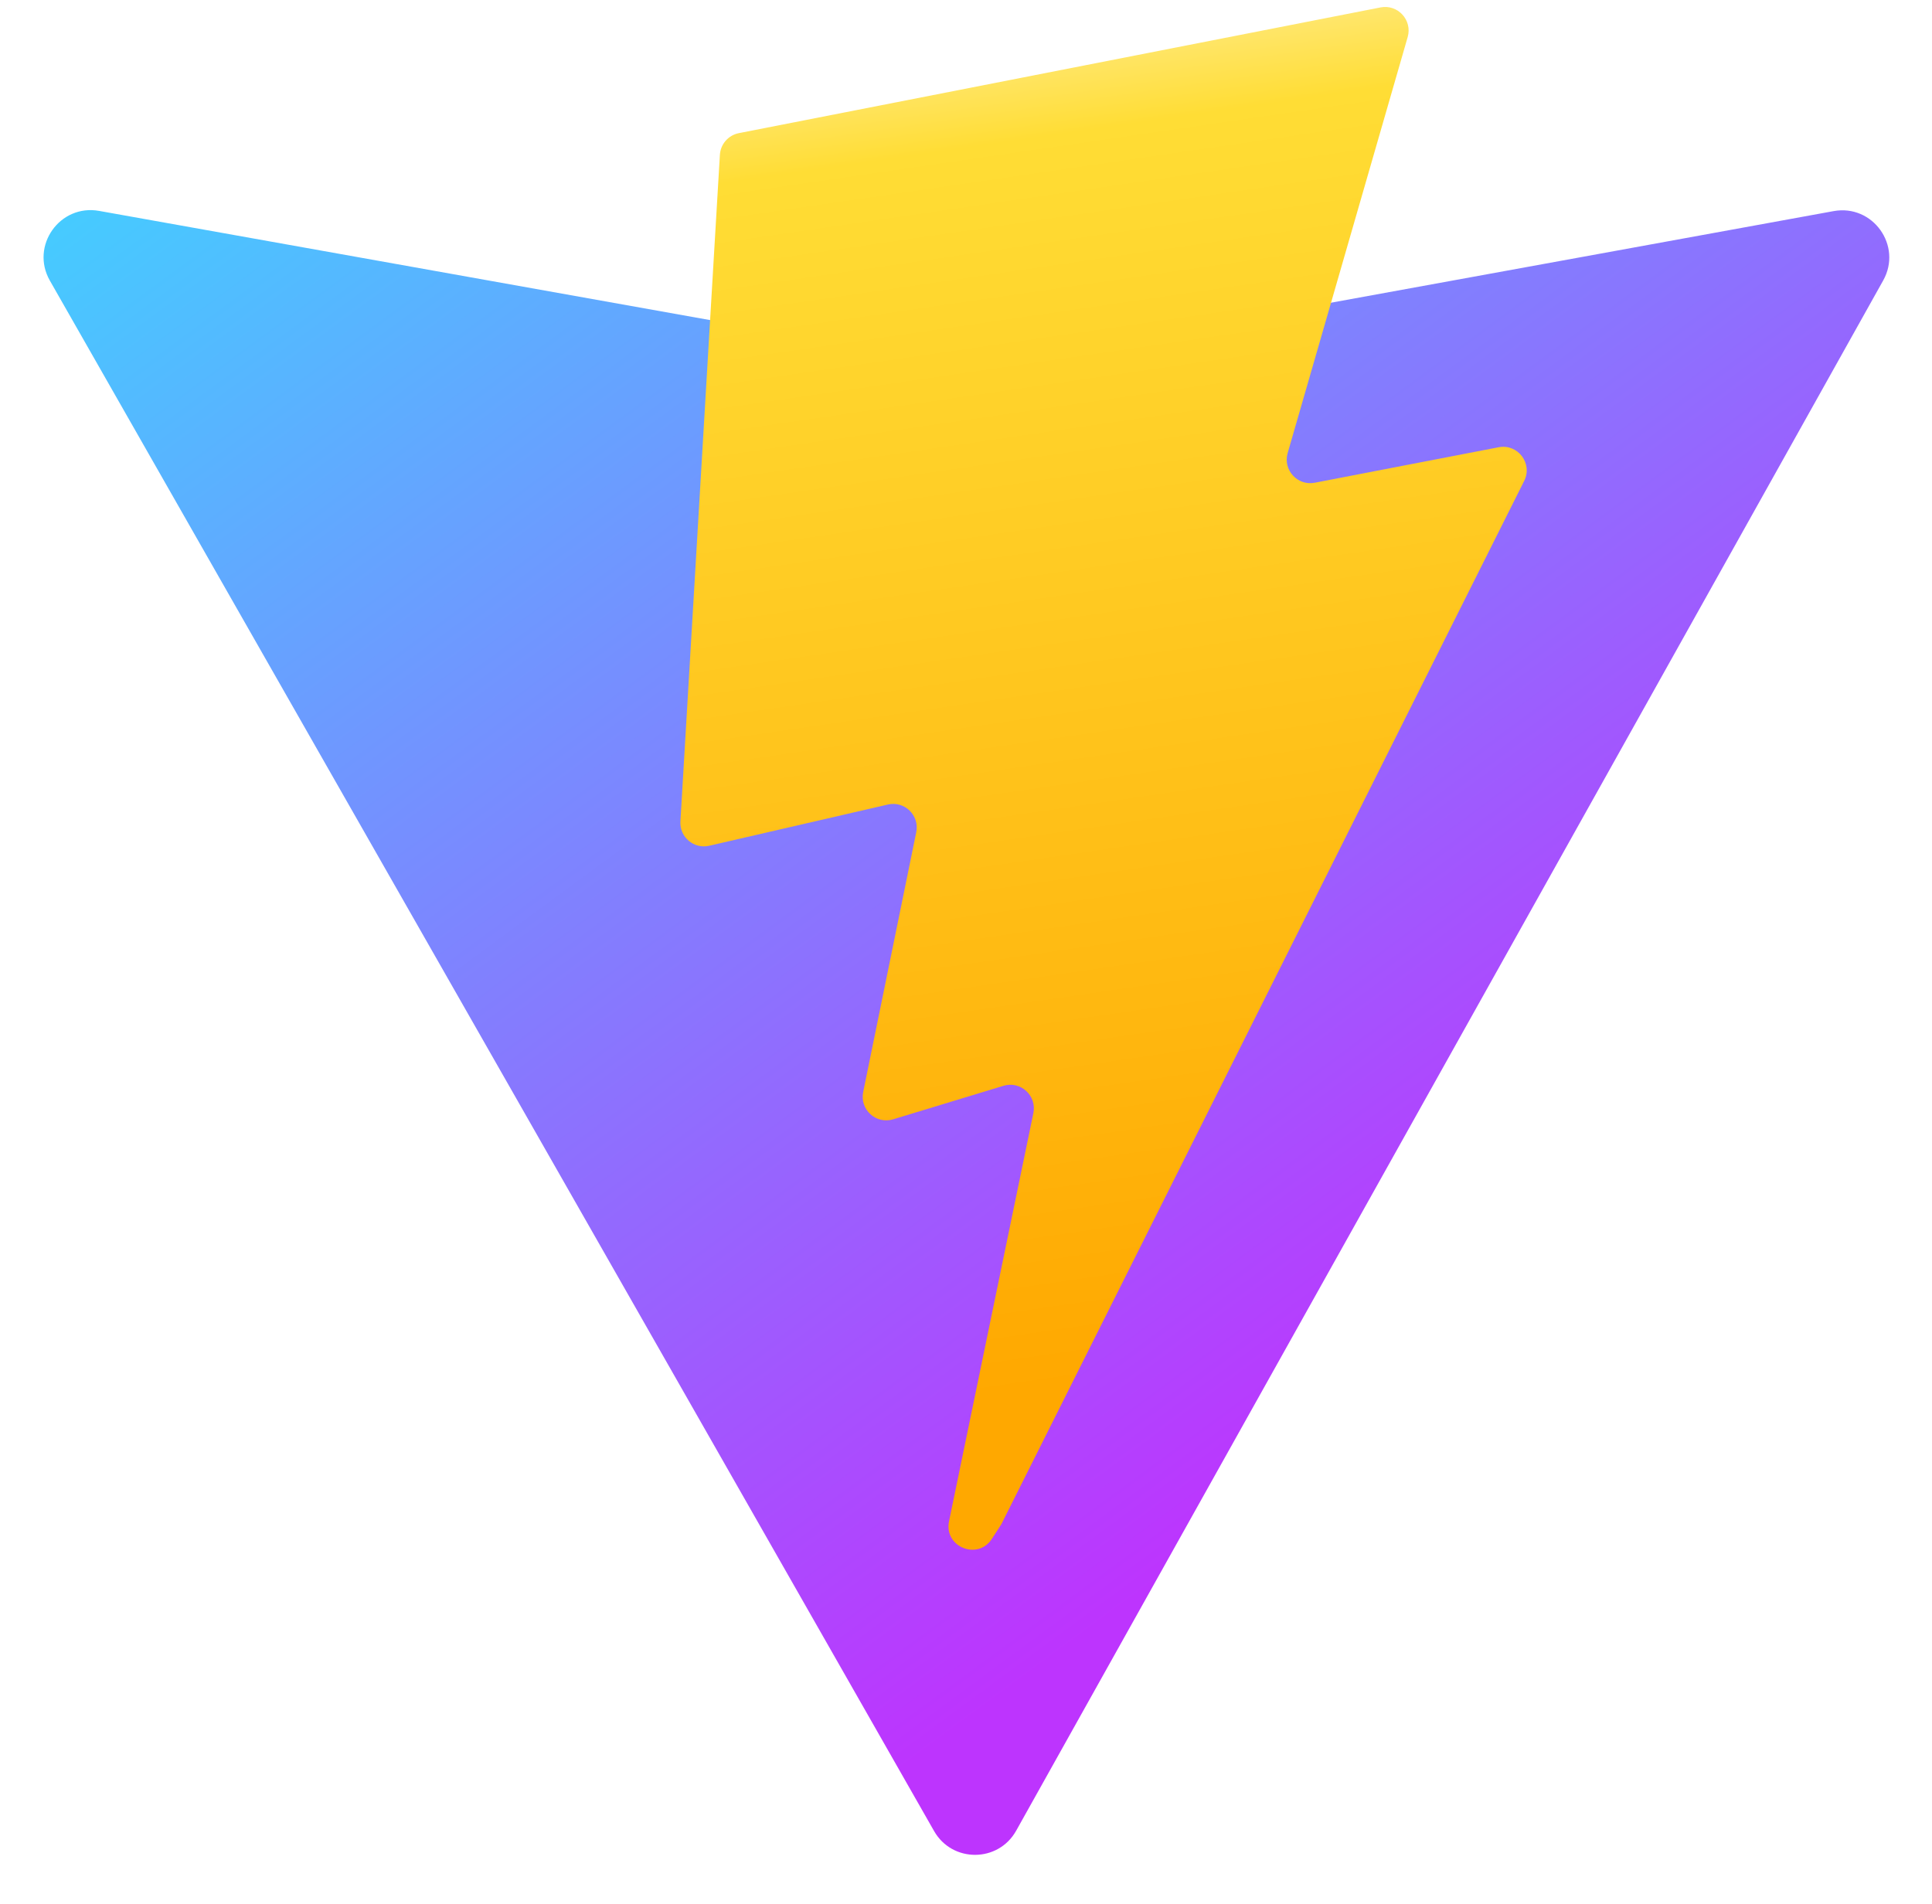
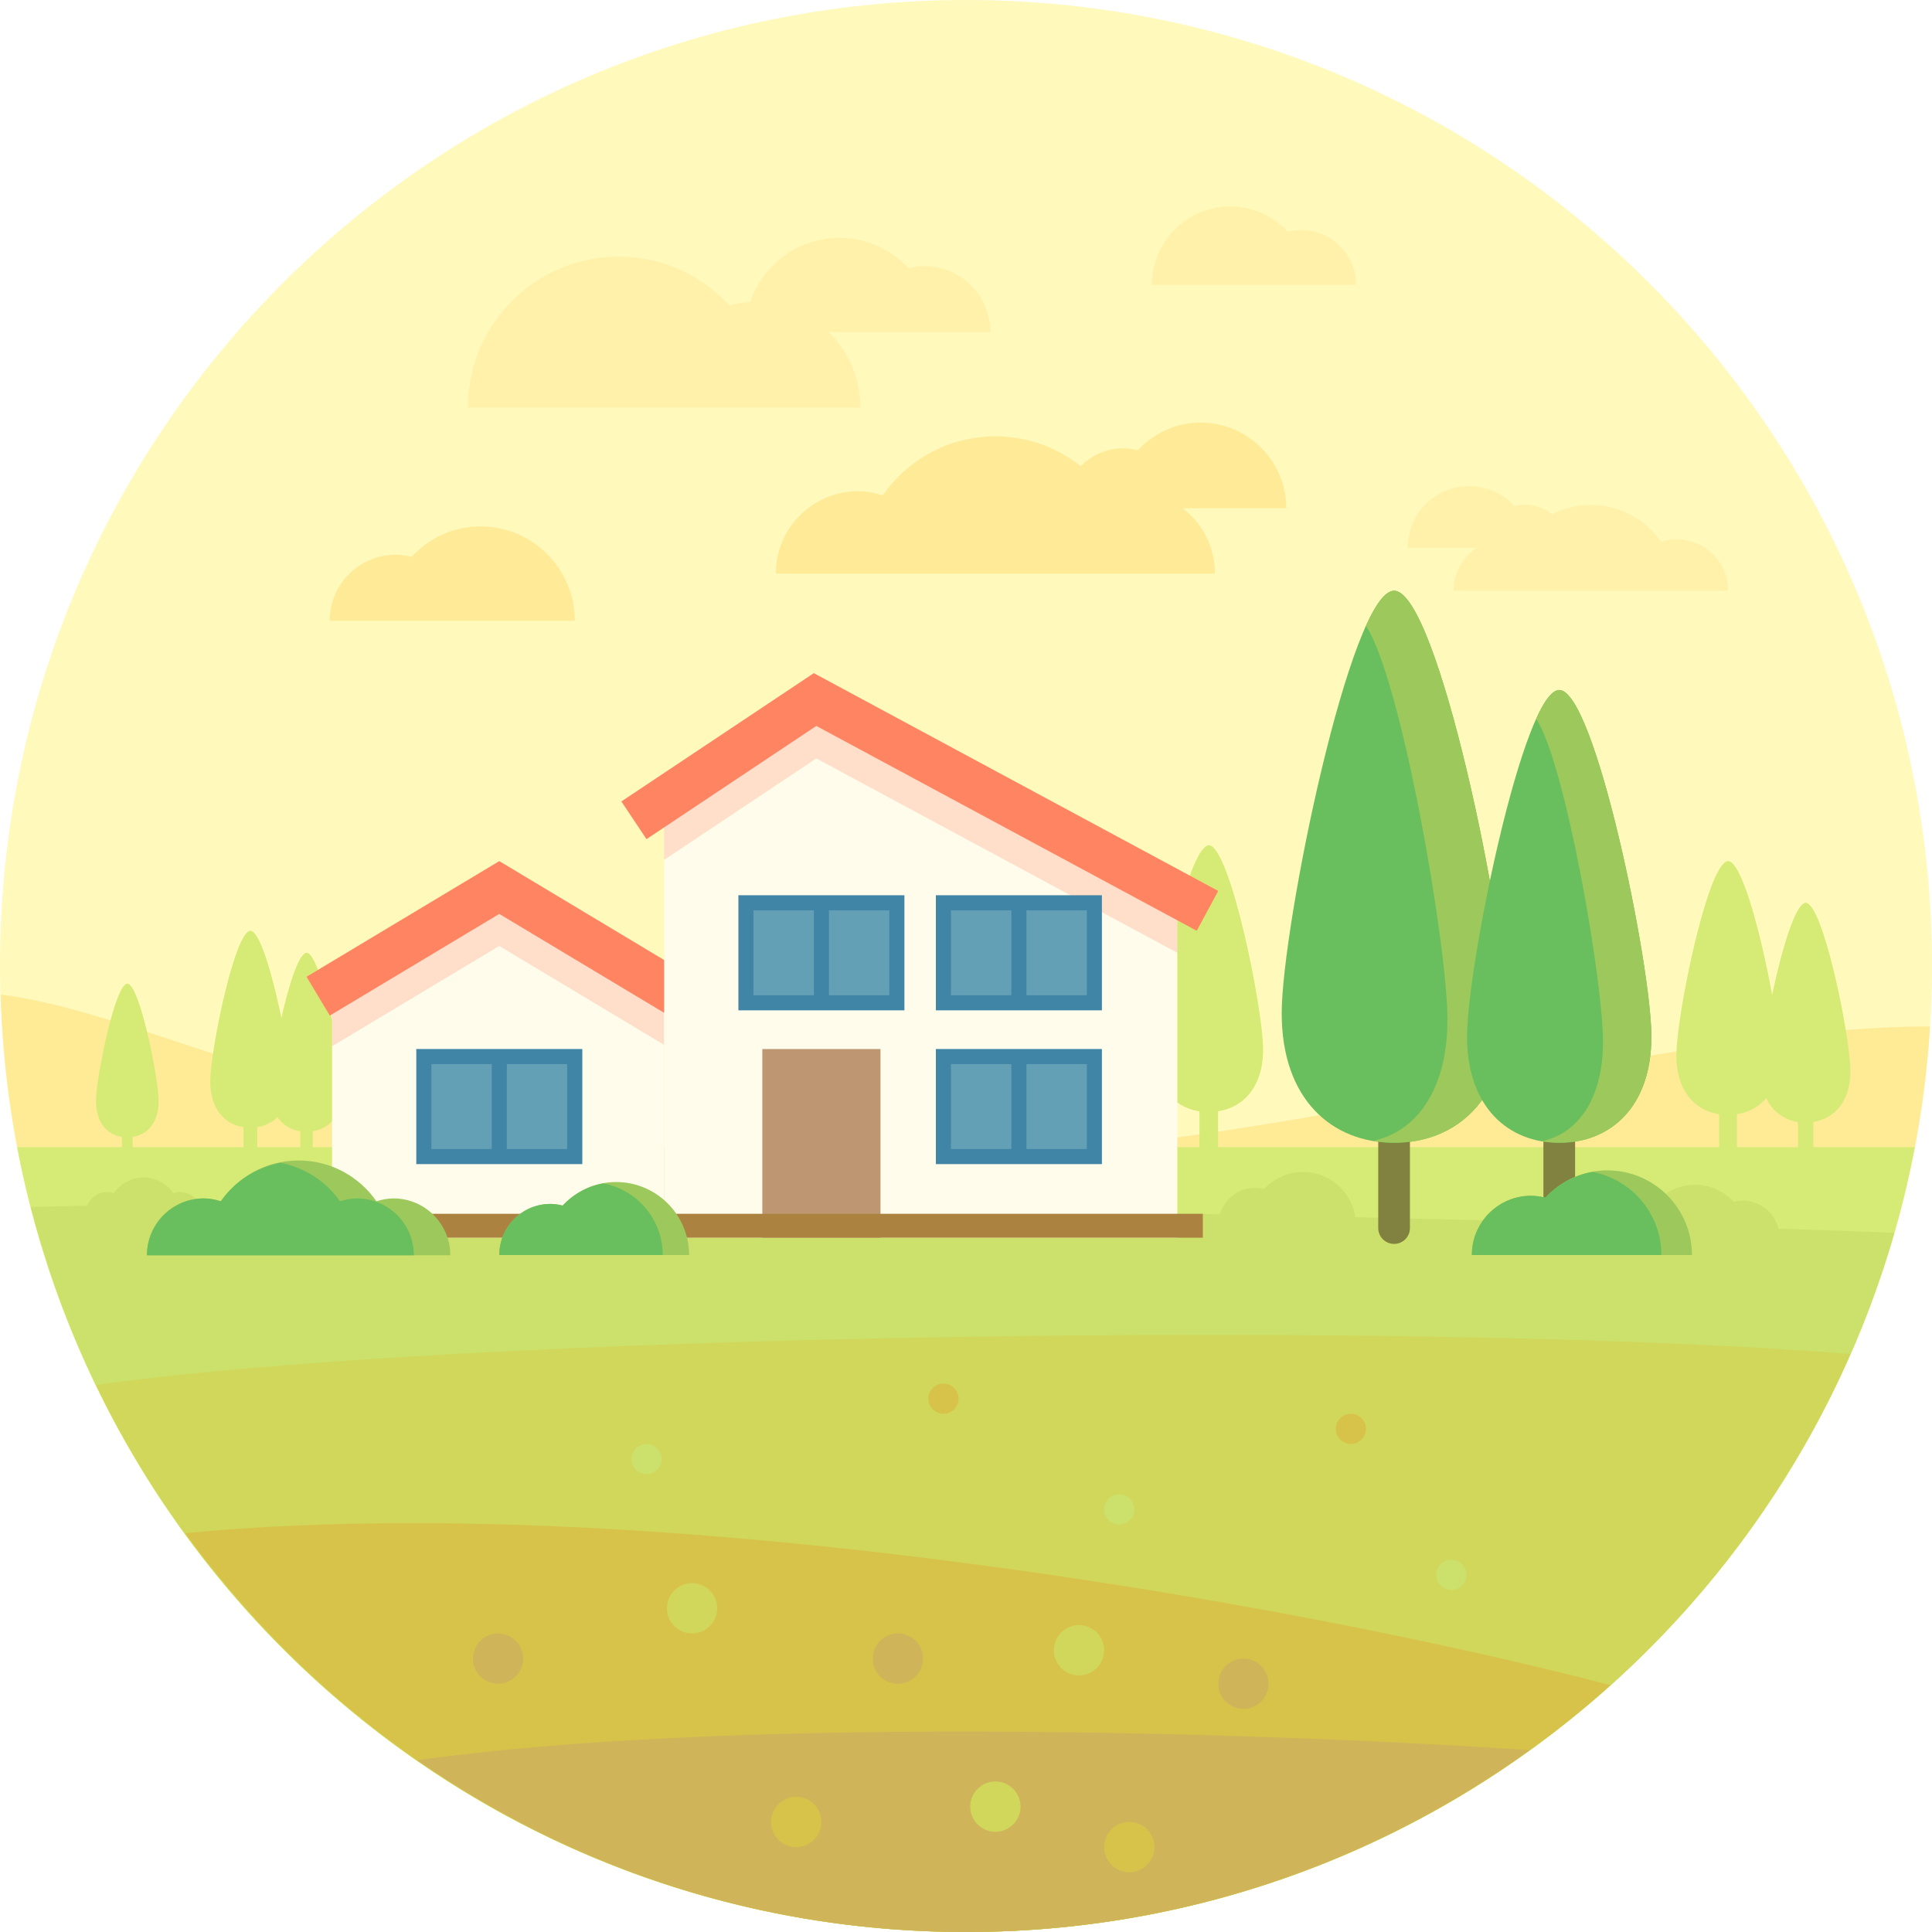
- <svg xmlns="http://www.w3.org/2000/svg" width="410" height="404" viewBox="0 0 410 404" fill="none">
-   <path d="M399.641 59.525L215.643 388.545C211.844 395.338 202.084 395.378 198.228 388.618L10.582 59.556C6.381 52.19 12.68 43.267 21.028 44.759L205.223 77.682C206.398 77.892 207.601 77.89 208.776 77.676L389.119 44.806C397.439 43.289 403.768 52.143 399.641 59.525Z" fill="url(#paint0_linear)" />
-   <path d="M292.965 1.574L156.801 28.255C154.563 28.694 152.906 30.59 152.771 32.866L144.395 174.33C144.198 177.662 147.258 180.248 150.51 179.498L188.42 170.749C191.967 169.931 195.172 173.055 194.443 176.622L183.18 231.775C182.422 235.487 185.907 238.661 189.532 237.56L212.947 230.446C216.577 229.344 220.065 232.527 219.297 236.242L201.398 322.875C200.278 328.294 207.486 331.249 210.492 326.603L212.5 323.5L323.454 102.072C325.312 98.365 322.108 94.137 318.036 94.923L279.014 102.454C275.347 103.161 272.227 99.746 273.262 96.158L298.731 7.867C299.767 4.273 296.636 0.855 292.965 1.574Z" fill="url(#paint1_linear)" />
-   <defs>
-     <linearGradient id="paint0_linear" x1="6" y1="33" x2="235" y2="344" gradientUnits="userSpaceOnUse">
-       <stop stop-color="#41D1FF" />
-       <stop offset="1" stop-color="#BD34FE" />
-     </linearGradient>
-     <linearGradient id="paint1_linear" x1="194.651" y1="8.818" x2="236.076" y2="292.989" gradientUnits="userSpaceOnUse">
-       <stop stop-color="#FFEA83" />
-       <stop offset="0.083" stop-color="#FFDD35" />
-       <stop offset="1" stop-color="#FFA800" />
-     </linearGradient>
-   </defs>
+ <svg xmlns="http://www.w3.org/2000/svg" t="1654353896829" class="icon" viewBox="0 0 1024 1024" version="1.1" p-id="1910" width="200" height="200">
+   <path d="M512 512m-512 0a512 512 0 1 0 1024 0 512 512 0 1 0-1024 0Z" fill="#FFF9BB" p-id="1911" />
+   <path d="M19.656 652.41C84.828 661.742 158 672 158 672l90-85.5c-85.878 0-178.506-50.676-247.618-59.37 1.262 43.332 7.89 85.294 19.274 125.28zM494.666 613c-111 0 386.334 46.3 386.334 46.3l124.692-11.634a510.59 510.59 0 0 0 17.21-103.628C881.334 544.04 664 613 494.666 613z" fill="#FFEA96" p-id="1912" />
+   <path d="M9.12 608C54.072 844.86 262.058 1024 512 1024s457.93-179.14 502.88-416H9.12z" fill="#D6EB76" p-id="1913" />
+   <path d="M669.458 556.264c0-22.096-17.636-108.264-28.79-108.264-0.634 0-1.292 0.352-1.964 0.884-0.232 0.184-0.472 0.468-0.708 0.712a12.724 12.724 0 0 0-1.34 1.634c-0.294 0.416-0.584 0.862-0.878 1.352-0.416 0.696-0.838 1.488-1.26 2.324-0.308 0.604-0.61 1.16-0.918 1.832-0.044 0.098-0.088 0.17-0.136 0.272a0.108 0.108 0 0 1 0.008 0.016c-10.244 22.63-21.594 81.51-21.594 99.238 0 19.5 10.046 30.398 23.334 32.696l-0.002 0.002c0.166 0.028 0.342 0.018 0.51 0.044v27.086a4.95 4.95 0 0 0 9.9 0v-27.088c13.532-2.112 23.838-13.002 23.838-32.74zM181.776 577.602c0-14.818-11.826-72.602-19.306-72.602-0.426 0-0.866 0.236-1.318 0.594-0.156 0.122-0.316 0.314-0.476 0.476a8.46 8.46 0 0 0-0.9 1.096c-0.198 0.28-0.392 0.578-0.588 0.908-0.28 0.468-0.562 0.998-0.844 1.558-0.206 0.404-0.41 0.778-0.616 1.228-0.03 0.066-0.058 0.114-0.092 0.182l0.006 0.012c-6.87 15.176-14.482 54.66-14.482 66.548 0 13.076 6.738 20.384 15.648 21.926h-0.002c0.112 0.02 0.23 0.012 0.342 0.03v18.164a3.32 3.32 0 0 0 6.64 0v-18.164c9.076-1.418 15.988-8.72 15.988-21.956z" fill="#D6EB76" p-id="1914" />
+   <path d="M16.314 639.698C73.068 860.638 273.352 1024 512 1024c233.7 0 430.688-156.628 492.05-370.602-207.268-8.042-758.886-19.986-987.736-13.7z" fill="#CCE16B" p-id="1915" />
+   <path d="M95.33 631.794c-1.21 0-2.356 0.238-3.452 0.584-3.474-4.994-9.236-8.278-15.782-8.278-6.544 0-12.308 3.284-15.782 8.278-1.096-0.346-2.24-0.584-3.452-0.584a11.54 11.54 0 0 0-11.54 11.54h61.546a11.536 11.536 0 0 0-11.538-11.54zM943.276 656c0-10.844-8.792-19.636-19.636-19.636-1.636 0-3.202 0.258-4.722 0.636-5.124-5.534-12.388-9.052-20.524-9.052-15.492 0-28.05 12.558-28.05 28.05h72.932z" fill="#CCE16B" p-id="1916" />
+   <path d="M352 656H176v-137.6l80.002-48 95.998 48z" fill="#FFFCEC" p-id="1917" />
+   <path d="M176 526.578v27.984l88.64-53.186L352 553.794v-27.986l-50.758-30.456-39.928-19.964z" fill="#FF8562" opacity=".25" p-id="1918" />
+   <path d="M354.468 538.29l-89.828-53.9-89.828 53.9-12.344-20.58 102.172-61.304 102.172 61.304z" fill="#FF8562" p-id="1919" />
+   <path d="M624 474.5L432 378l-80 50.5V656h272z" fill="#FFFCEC" p-id="1920" />
+   <path d="M352 426.902v28.844l80.656-53.772L624 505v-27.25l-192.656-103.744z" fill="#FF8562" opacity=".25" p-id="1921" />
+   <path d="M600.304 260.364c-4.578 0-8.906 0.902-13.052 2.208-13.136-18.884-34.928-31.3-59.676-31.3-24.746 0-46.538 12.416-59.676 31.3-4.146-1.308-8.474-2.208-13.052-2.208-24.1 0-43.636 19.536-43.636 43.636H643.94c0-24.1-19.536-43.636-43.636-43.636z" fill="#FFEB97" p-id="1922" />
+   <path d="M888.612 285.818c-2.862 0-5.566 0.564-8.158 1.38-8.21-11.802-21.83-19.562-37.296-19.562-15.466 0-29.086 7.76-37.296 19.562-2.592-0.818-5.296-1.38-8.158-1.38-15.062 0-27.272 12.21-27.272 27.272h145.452c0.002-15.062-12.21-27.272-27.272-27.272zM456 216c0-30.928-25.072-56-56-56-4.668 0-9.13 0.738-13.466 1.814C371.922 146.034 351.204 136 328 136c-44.182 0-80 35.818-80 80h208z" fill="#FFF1A9" p-id="1923" />
+   <path d="M524.92 176c0-19.314-15.656-34.97-34.97-34.97-2.914 0-5.702 0.462-8.408 1.134-9.124-9.854-22.062-16.12-36.552-16.12-27.59 0-49.956 22.366-49.956 49.956h129.886zM718.732 151.022c0-16.09-13.042-29.132-29.132-29.132-2.428 0-4.75 0.384-7.006 0.944-7.602-8.21-18.38-13.43-30.45-13.43-22.984 0-41.618 18.632-41.618 41.618h108.206zM831.152 290.364c0-12.646-10.252-22.898-22.898-22.898-1.908 0-3.734 0.302-5.506 0.742-5.974-6.452-14.446-10.554-23.934-10.554-18.066 0-32.71 14.644-32.71 32.71h85.048z" fill="#FFF1A9" p-id="1924" />
+   <path d="M174.756 328.978c0-19.314 15.656-34.97 34.97-34.97 2.914 0 5.702 0.462 8.408 1.134 9.124-9.854 22.062-16.12 36.552-16.12 27.59 0 49.956 22.366 49.956 49.956H174.756zM563.656 269.416c0-17.558 14.234-31.79 31.79-31.79 2.65 0 5.184 0.42 7.644 1.03 8.296-8.958 20.058-14.654 33.23-14.654 25.082 0 45.416 20.334 45.416 45.416h-118.08z" fill="#FFEB97" p-id="1925" />
+   <path d="M634.312 493.334l-201.656-108.578-90 60-13.312-19.97 102-68 214.344 115.422z" fill="#FF8562" p-id="1926" />
+   <path d="M404.05 556.014h62.63V656h-62.63z" fill="#BF9672" p-id="1927" />
+   <path d="M395.364 478.5h80v53h-80z" fill="#63A0B5" p-id="1928" />
+   <path d="M479.36 535.5h-88v-61h88v61z m-80-8h72v-45h-72v45z" fill="#4185A6" p-id="1929" />
+   <path d="M431.36 478.5h8v53h-8z" fill="#4185A6" p-id="1930" />
+   <path d="M500.034 478.5h80v53h-80z" fill="#63A0B5" p-id="1931" />
+   <path d="M584.032 535.5h-88v-61h88v61z m-80-8h72v-45h-72v45z" fill="#4185A6" p-id="1932" />
+   <path d="M536.032 478.5h8v53h-8z" fill="#4185A6" p-id="1933" />
+   <path d="M500.034 560h80v53h-80z" fill="#63A0B5" p-id="1934" />
+   <path d="M584.032 617h-88V556h88v61z m-80-8h72V564h-72v45z" fill="#4185A6" p-id="1935" />
+   <path d="M536.032 560h8v53h-8z" fill="#4185A6" p-id="1936" />
+   <path d="M224.644 560h80v53h-80z" fill="#63A0B5" p-id="1937" />
+   <path d="M308.64 617h-88V556h88v61z m-80-8h72V564h-72v45z" fill="#4185A6" p-id="1938" />
+   <path d="M260.64 560h8v53h-8z" fill="#4185A6" p-id="1939" />
+   <path d="M738.892 659.302a8.396 8.396 0 0 1-8.4-8.394v-90.41c0-4.636 3.758-8.394 8.4-8.394s8.4 3.758 8.4 8.394v90.41a8.396 8.396 0 0 1-8.4 8.394z" fill="#828240" p-id="1940" />
+   <path d="M798.45 537.05c0 45.708-26.666 68.652-59.56 68.652s-59.56-22.944-59.56-68.652 36.484-223.96 59.56-223.96 59.56 178.252 59.56 223.96z" fill="#69BE5D" p-id="1941" />
+   <path d="M738.89 313.09c-4.57 0-9.668 7.068-14.904 18.636 18.824 28.51 43.178 169.368 43.178 208.494 0 38.224-16.998 59.744-39.566 64.472a66.02 66.02 0 0 0 11.29 1.012c32.894 0 59.56-22.944 59.56-68.652 0.002-45.71-36.484-223.962-59.558-223.962z" fill="#9DC85C" p-id="1942" />
+   <path d="M826.428 659.302a8.396 8.396 0 0 1-8.4-8.394v-90.41c0-4.636 3.758-8.394 8.4-8.394s8.4 3.758 8.4 8.394v90.41a8.396 8.396 0 0 1-8.4 8.394z" fill="#828240" p-id="1943" />
+   <path d="M875.274 549.396c0 37.488-21.87 56.306-48.848 56.306-26.978 0-48.848-18.818-48.848-56.306s29.924-183.686 48.848-183.686 48.848 146.198 48.848 183.686z" fill="#69BE5D" p-id="1944" />
+   <path d="M826.426 365.71c-3.748 0-7.93 5.796-12.224 15.284 15.44 23.382 35.414 138.91 35.414 171 0 31.35-13.94 49-32.45 52.878a54.16 54.16 0 0 0 9.26 0.83c26.978 0 48.85-18.818 48.85-56.306-0.002-37.488-29.926-183.686-48.85-183.686z" fill="#9DC85C" p-id="1945" />
+   <path d="M980.75 567.682c0-18.202-14.528-89.182-23.716-89.182-0.522 0-1.064 0.29-1.618 0.728-0.192 0.15-0.388 0.386-0.584 0.586a10.284 10.284 0 0 0-1.104 1.346 18.96 18.96 0 0 0-0.724 1.114 31.06 31.06 0 0 0-1.038 1.914c-0.254 0.498-0.502 0.956-0.756 1.508-0.036 0.082-0.072 0.14-0.112 0.224l0.01 0.018c-8.442 18.636-17.792 67.14-17.792 81.742 0 16.062 8.276 25.04 19.222 26.934h-0.002c0.138 0.024 0.282 0.016 0.42 0.038v22.312a4.078 4.078 0 0 0 8.156 0v-22.314c11.148-1.74 19.638-10.71 19.638-26.968zM153.94 573.234c0-16.308-13.016-79.9-21.248-79.9-0.468 0-0.954 0.26-1.45 0.652-0.172 0.136-0.348 0.344-0.524 0.524a9.344 9.344 0 0 0-0.99 1.206 16.042 16.042 0 0 0-0.648 0.998c-0.308 0.514-0.618 1.098-0.93 1.716-0.226 0.446-0.45 0.856-0.678 1.352-0.032 0.072-0.064 0.126-0.1 0.2l0.01 0.016c-7.564 16.696-15.94 60.152-15.94 73.236 0 14.392 7.414 22.434 17.222 24.13h-0.002c0.124 0.022 0.252 0.014 0.376 0.034v19.99a3.654 3.654 0 0 0 7.308 0v-19.992c9.988-1.558 17.594-9.596 17.594-24.162zM84.056 583.72c0-12.73-10.16-62.374-16.586-62.374-0.366 0-0.744 0.202-1.132 0.51-0.134 0.106-0.272 0.27-0.408 0.41a7.272 7.272 0 0 0-0.772 0.942c-0.17 0.24-0.336 0.496-0.506 0.78-0.24 0.402-0.482 0.858-0.726 1.338-0.178 0.348-0.352 0.668-0.528 1.056l-0.078 0.156a0.12 0.12 0 0 0 0.006 0.01c-5.902 13.038-12.442 46.96-12.442 57.174 0 11.234 5.788 17.514 13.444 18.838h-0.002c0.096 0.016 0.198 0.01 0.294 0.026v15.606a2.85 2.85 0 0 0 5.704 0v-15.606c7.796-1.22 13.732-7.494 13.732-18.866z" fill="#D6EB76" p-id="1946" />
+   <path d="M943.276 559.41c0-21.022-16.778-103.004-27.392-103.004-0.604 0-1.23 0.334-1.868 0.842-0.222 0.174-0.448 0.444-0.674 0.676a12.172 12.172 0 0 0-1.276 1.554c-0.28 0.396-0.556 0.82-0.836 1.288-0.396 0.662-0.798 1.416-1.198 2.212-0.292 0.574-0.58 1.104-0.872 1.742-0.042 0.094-0.084 0.162-0.13 0.258a0.108 0.108 0 0 1 0.008 0.016c-9.746 21.53-20.546 77.55-20.546 94.418 0 18.552 9.558 28.922 22.202 31.108l-0.002 0.002c0.158 0.028 0.326 0.018 0.484 0.042v25.77a4.708 4.708 0 0 0 9.42 0v-25.772c12.876-2.012 22.68-12.372 22.68-31.152z" fill="#D6EB76" p-id="1947" />
+   <path d="M50.882 734.066C133.558 905.578 308.844 1024 512 1024c209.58 0 389.558-126.008 468.75-306.336-234.286-18.74-739.162-10.558-929.868 16.402z" fill="#D0D75B" p-id="1948" />
+   <path d="M853.594 893.164c-166.874-43.52-509.408-104.296-755.39-80.534C191.198 940.592 341.688 1024 512 1024c131.336 0 251.026-49.508 341.594-130.836z" fill="#D8C34A" p-id="1949" />
+   <path d="M221.194 932.92C303.722 990.26 403.828 1024 512 1024c111.564 0 214.648-35.822 298.696-96.426-162.188-10.632-426.732-17.296-589.502 5.346z" fill="#D0B459" p-id="1950" />
+   <path d="M162.468 643.334h475.062V656H162.468z" fill="#AB8240" p-id="1951" />
+   <path d="M366.812 852.42m-13.334 0a13.334 13.334 0 1 0 26.668 0 13.334 13.334 0 1 0-26.668 0Z" fill="#D0D75B" p-id="1952" />
+   <path d="M422.032 965.666m-13.334 0a13.334 13.334 0 1 0 26.668 0 13.334 13.334 0 1 0-26.668 0Z" fill="#D8C34A" p-id="1953" />
+   <path d="M598.542 979m-13.334 0a13.334 13.334 0 1 0 26.668 0 13.334 13.334 0 1 0-26.668 0Z" fill="#D8C34A" p-id="1954" />
+   <path d="M659.02 892.42m-13.334 0a13.334 13.334 0 1 0 26.668 0 13.334 13.334 0 1 0-26.668 0Z" fill="#D0B459" p-id="1955" />
+   <path d="M527.576 957.548m-13.334 0a13.334 13.334 0 1 0 26.668 0 13.334 13.334 0 1 0-26.668 0Z" fill="#D0D75B" p-id="1956" />
+   <path d="M571.876 874.666m-13.334 0a13.334 13.334 0 1 0 26.668 0 13.334 13.334 0 1 0-26.668 0Z" fill="#D0D75B" p-id="1957" />
+   <path d="M475.898 879.086m-13.334 0a13.334 13.334 0 1 0 26.668 0 13.334 13.334 0 1 0-26.668 0Z" fill="#D0B459" p-id="1958" />
+   <path d="M342.678 773.334m-8 0a8 8 0 1 0 16 0 8 8 0 1 0-16 0Z" fill="#CCE16B" p-id="1959" />
+   <path d="M593.21 800m-8 0a8 8 0 1 0 16 0 8 8 0 1 0-16 0Z" fill="#CCE16B" p-id="1960" />
+   <path d="M769.218 834.666m-8 0a8 8 0 1 0 16 0 8 8 0 1 0-16 0Z" fill="#CCE16B" p-id="1961" />
+   <path d="M715.986 757.334m-8 0a8 8 0 1 0 16 0 8 8 0 1 0-16 0Z" fill="#D8C34A" p-id="1962" />
+   <path d="M500.034 741.334m-8 0a8 8 0 1 0 16 0 8 8 0 1 0-16 0Z" fill="#D8C34A" p-id="1963" />
+   <path d="M264 879.086m-13.334 0a13.334 13.334 0 1 0 26.668 0 13.334 13.334 0 1 0-26.668 0Z" fill="#D0B459" p-id="1964" />
+   <path d="M208.534 635.182c-3.164 0-6.154 0.622-9.018 1.526-9.076-13.048-24.134-21.628-41.234-21.628s-32.156 8.578-41.234 21.628c-2.866-0.904-5.856-1.526-9.018-1.526-16.652 0-30.152 13.5-30.152 30.152h160.806c0.002-16.652-13.498-30.152-30.15-30.152z" fill="#9DC85C" p-id="1965" />
+   <path d="M264.644 665.186c0-14.956 12.124-27.08 27.08-27.08 2.258 0 4.416 0.356 6.512 0.878 7.066-7.63 17.086-12.484 28.306-12.484 21.366 0 38.686 17.32 38.686 38.686h-100.584z" fill="#9DC85C" p-id="1966" />
+   <path d="M189.202 635.182c-3.164 0-6.154 0.624-9.018 1.526-7.304-10.5-18.568-17.852-31.566-20.42-13 2.57-24.262 9.92-31.566 20.42-2.866-0.904-5.856-1.526-9.018-1.526-16.652 0-30.152 13.5-30.152 30.152h141.472c-0.002-16.654-13.5-30.152-30.152-30.152z" fill="#69BE5D" p-id="1967" />
+   <path d="M319.774 627.226a38.634 38.634 0 0 0-21.538 11.756c-2.096-0.52-4.254-0.876-6.512-0.876-14.956 0-27.08 12.124-27.08 27.08h86.606c0-18.896-13.566-34.574-31.476-37.96z" fill="#69BE5D" p-id="1968" />
+   <path d="M780.102 665.186c0-17.348 14.062-31.41 31.41-31.41 2.618 0 5.122 0.414 7.552 1.018 8.196-8.852 19.818-14.48 32.832-14.48 24.782 0 44.872 20.09 44.872 44.872h-116.666z" fill="#9DC85C" p-id="1969" />
+   <path d="M645.688 649.206c0-10.844 8.792-19.636 19.636-19.636 1.636 0 3.202 0.258 4.722 0.636 5.124-5.534 12.388-9.052 20.524-9.052 15.492 0 28.05 12.558 28.05 28.05h-72.932z" fill="#CCE16B" p-id="1970" />
+   <path d="M844.046 621.156a44.808 44.808 0 0 0-24.982 13.636c-2.432-0.602-4.936-1.018-7.552-1.018-17.348 0-31.41 14.062-31.41 31.41h100.454c0-21.916-15.734-40.102-36.51-44.028z" fill="#69BE5D" p-id="1971" />
</svg>
